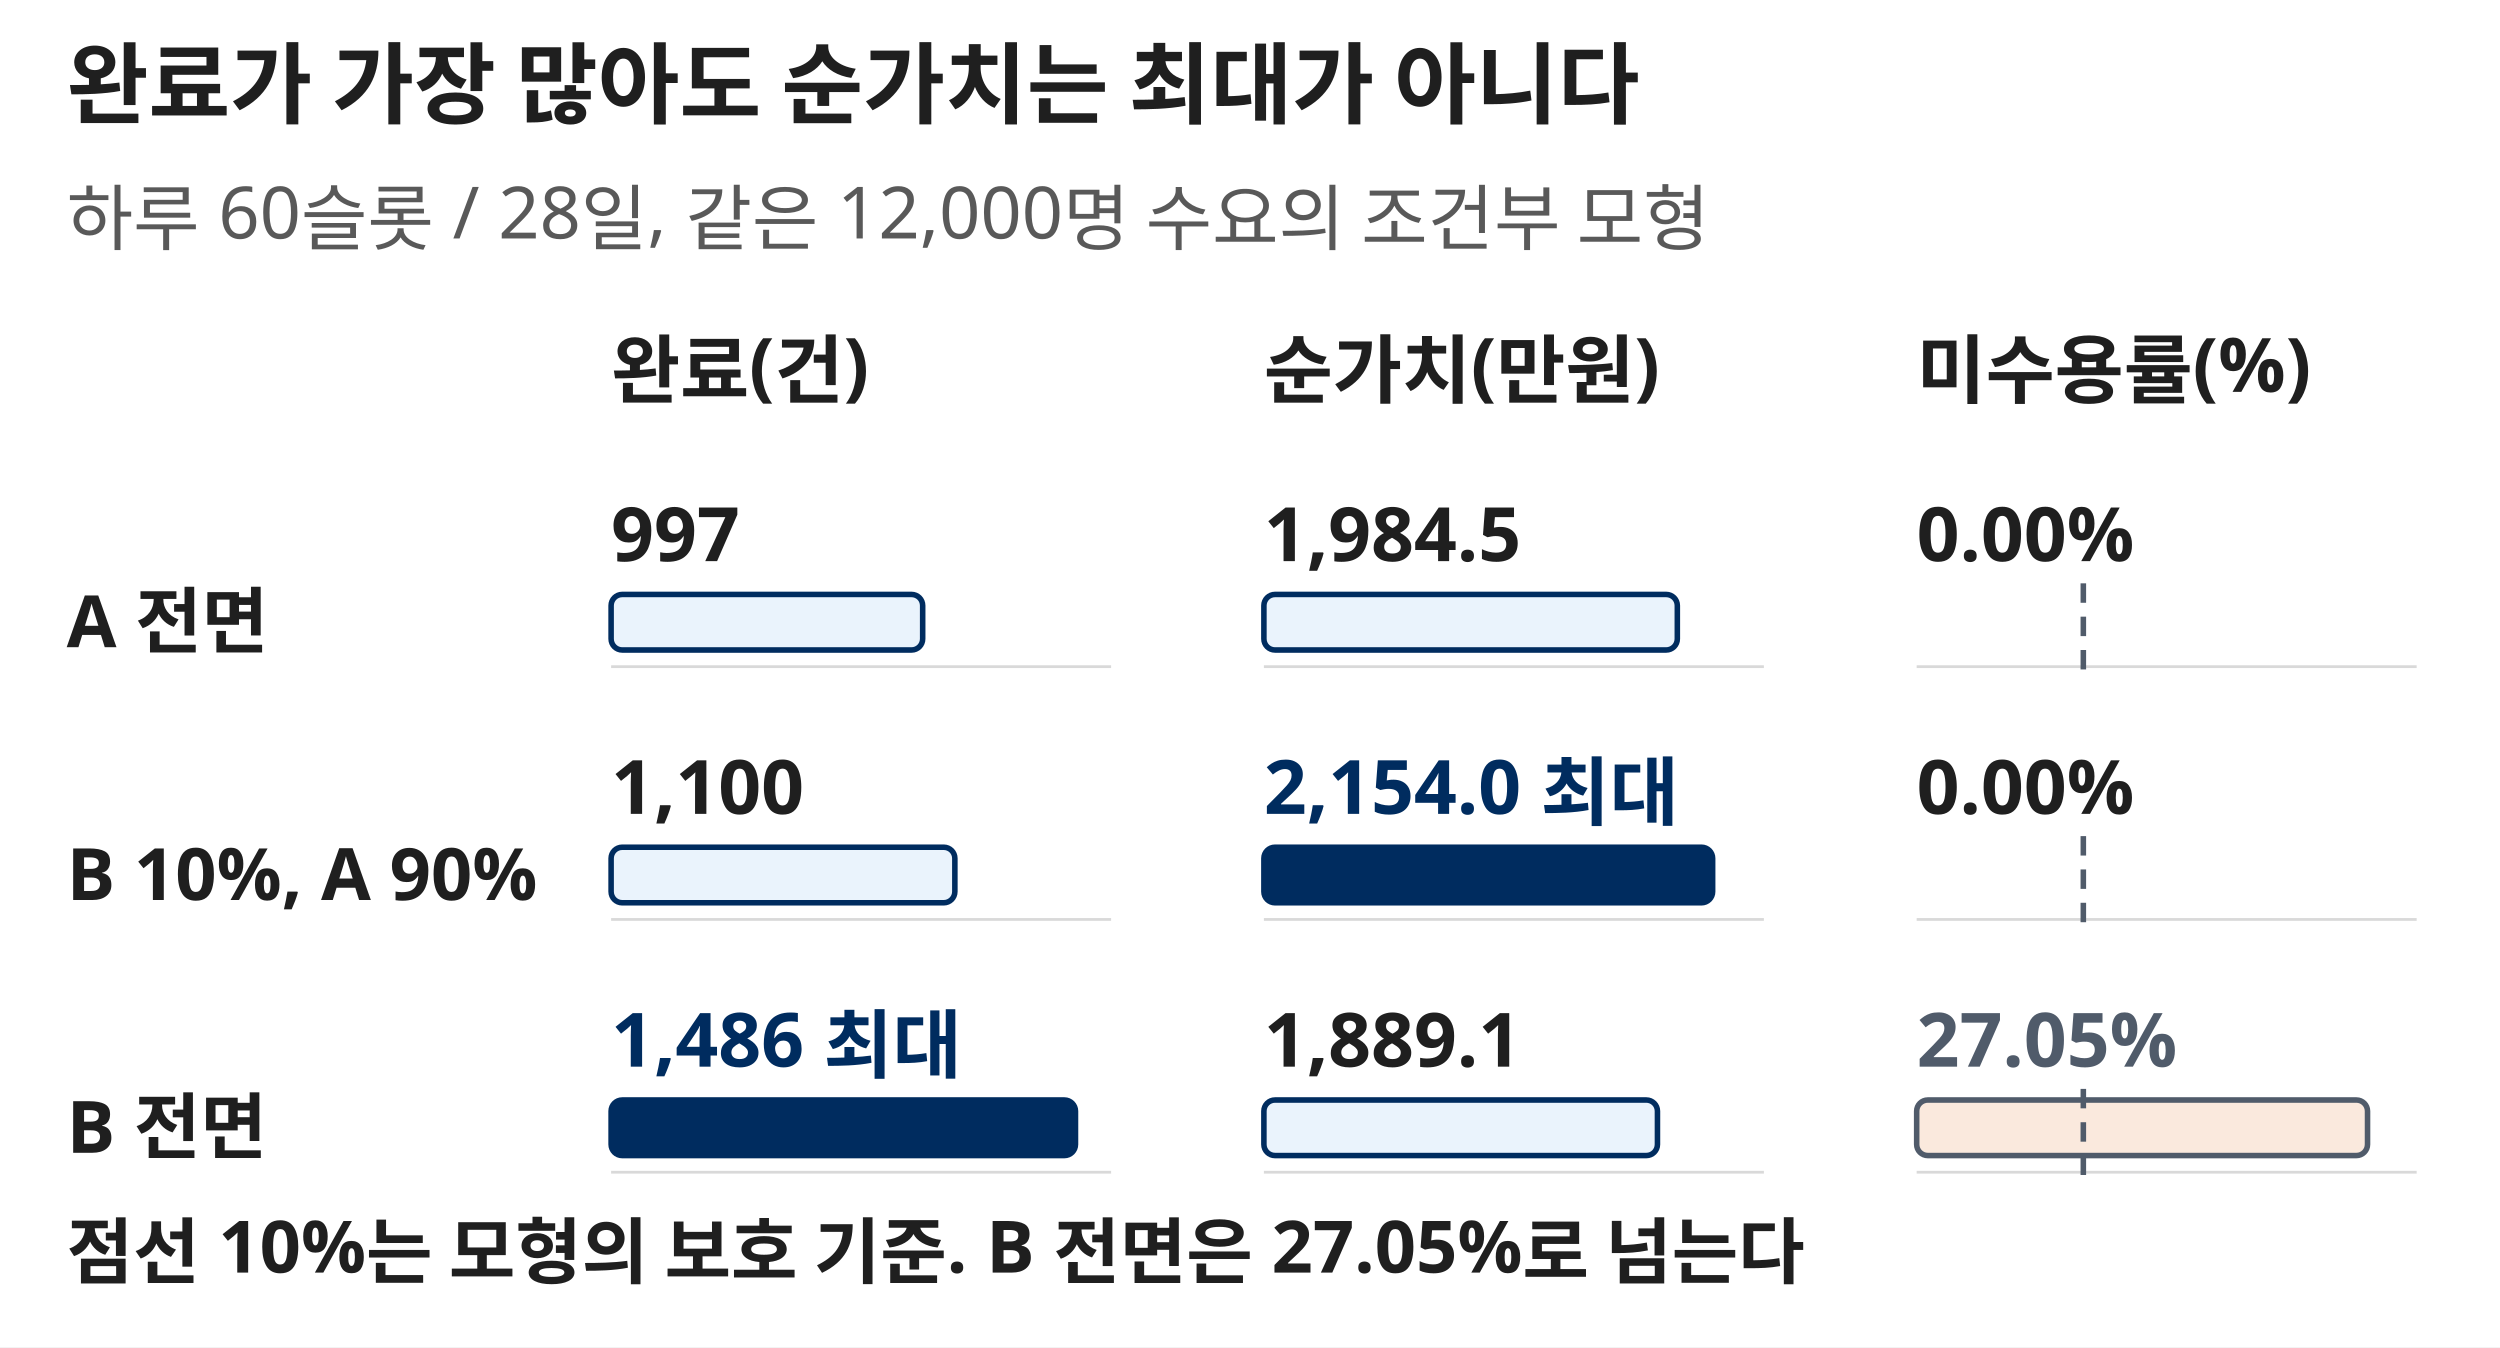
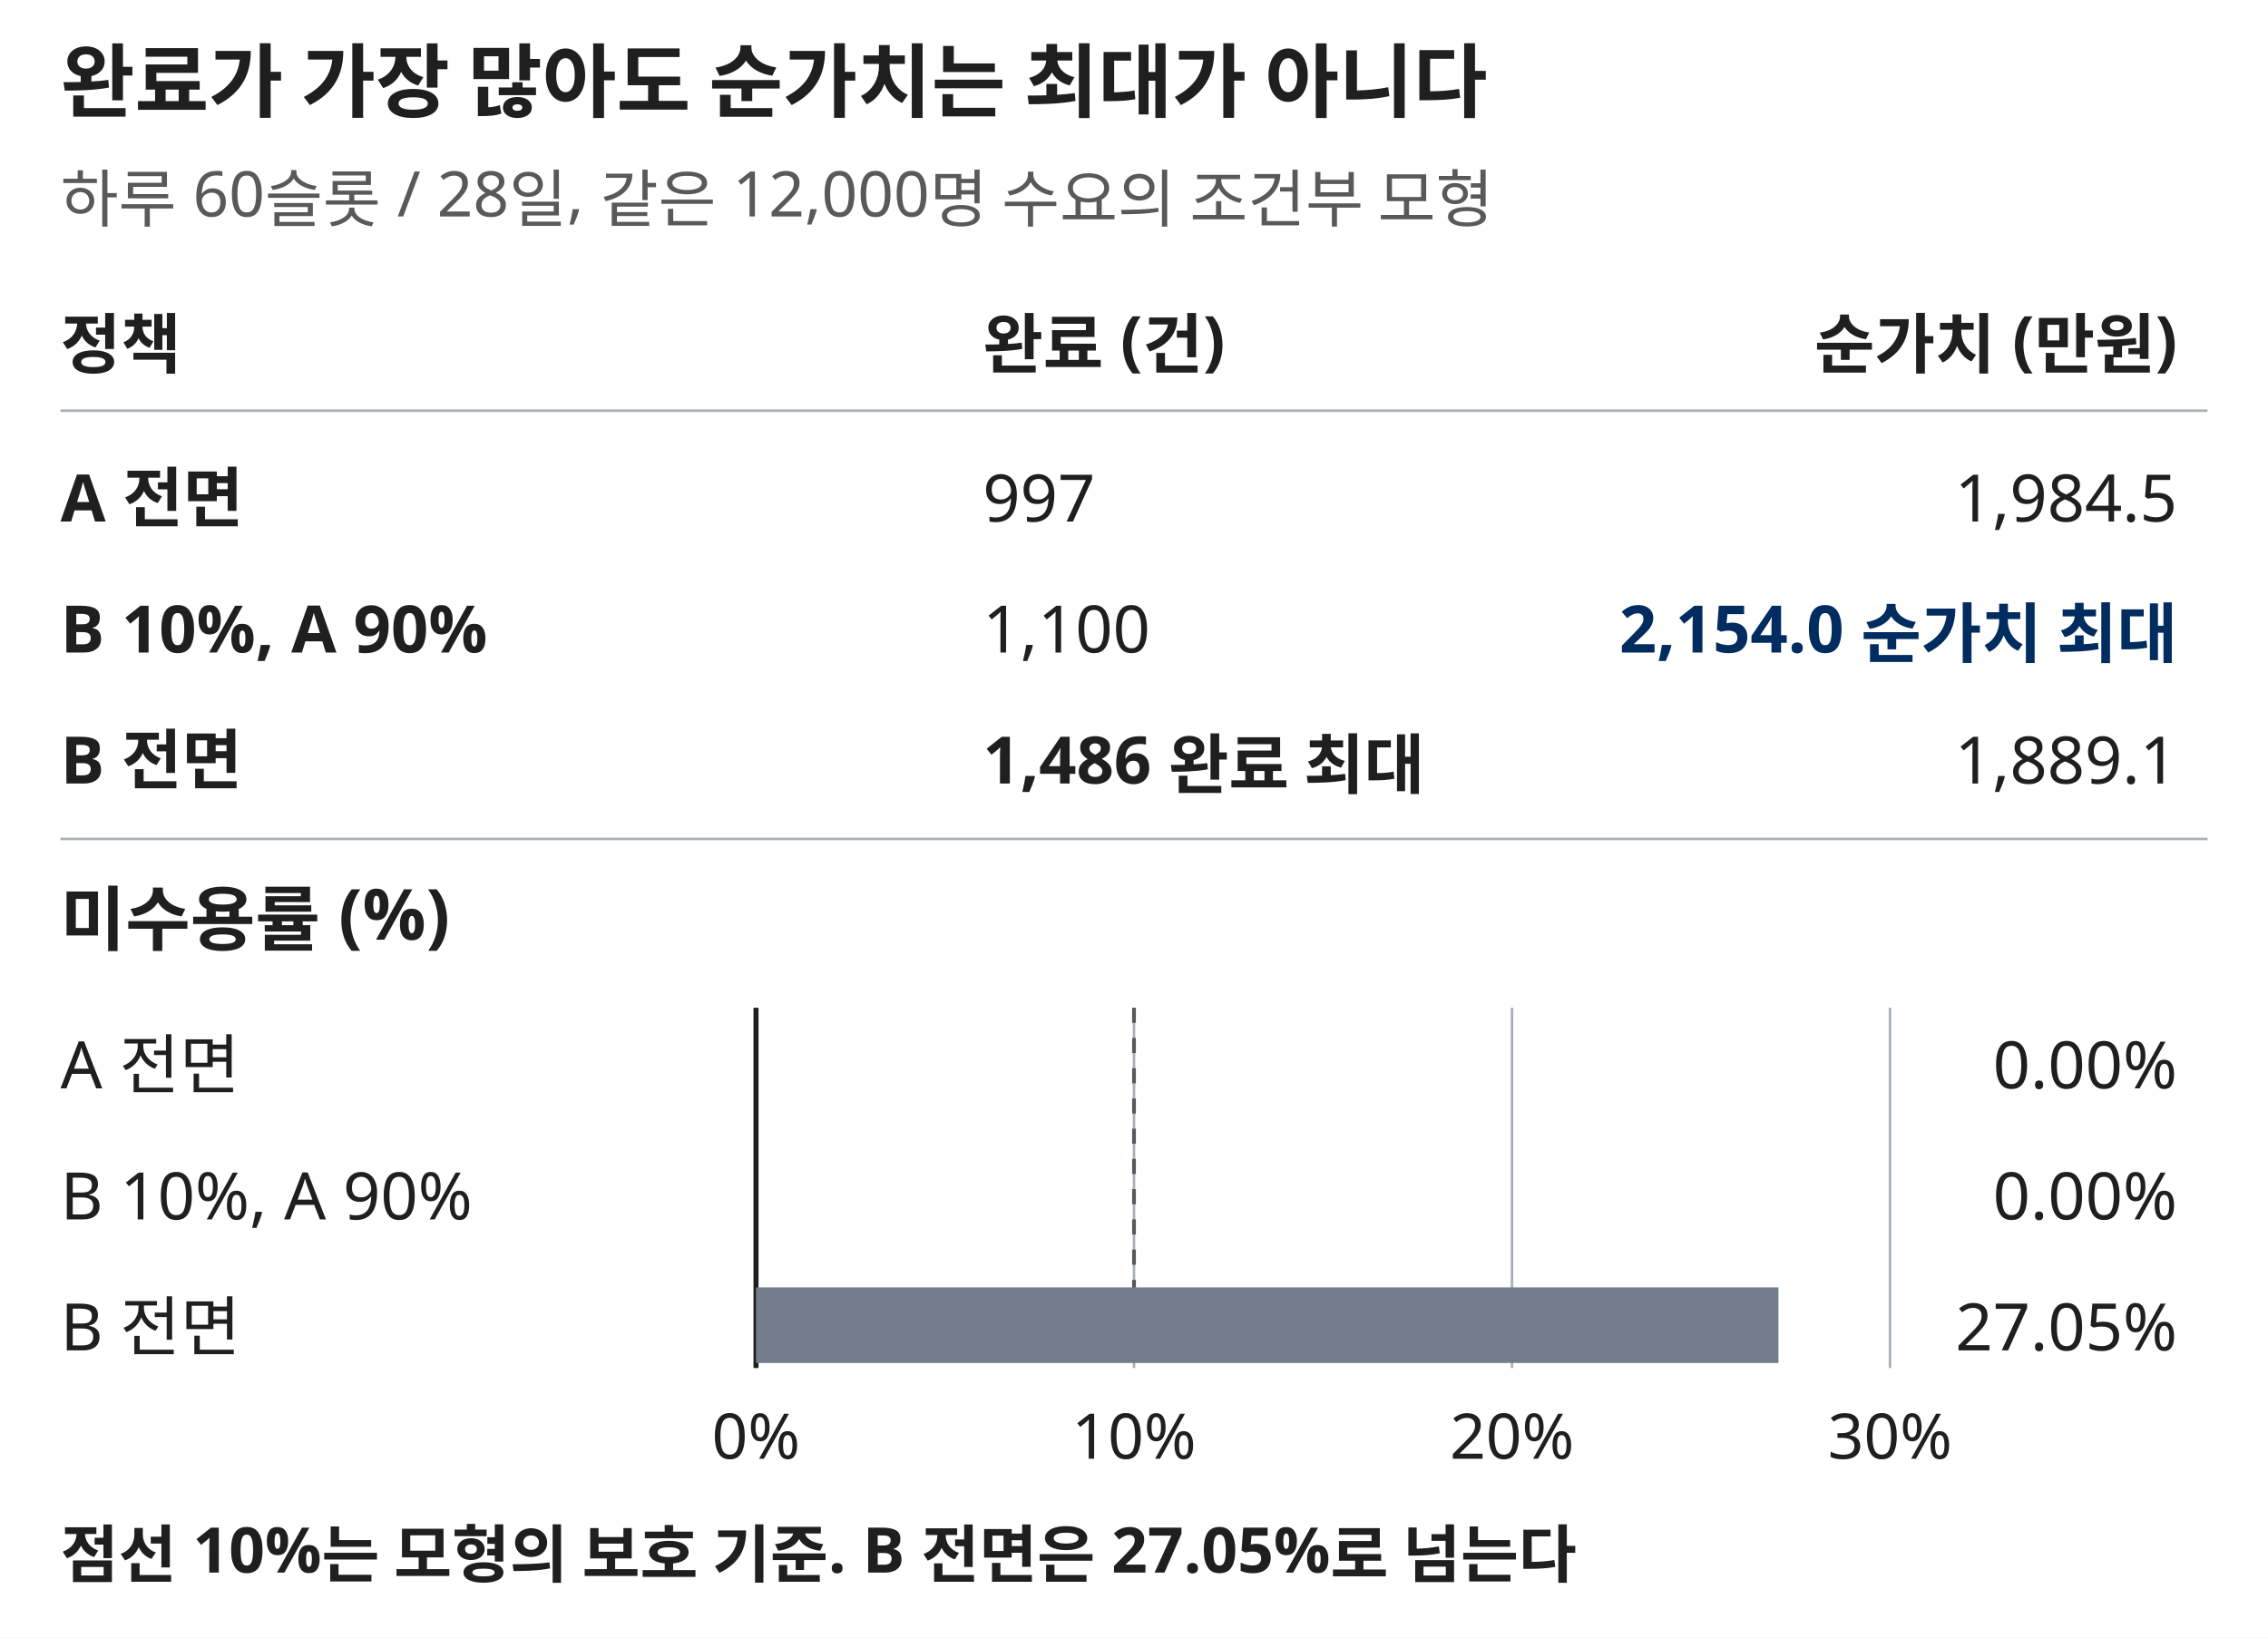
- <svg xmlns="http://www.w3.org/2000/svg" viewBox="0 0 900 485" role="img" font-family="ReaderSans,sans-serif">
-   <rect width="900" height="485" fill="white" />
-   <text x="24" y="42" font-size="32" font-weight="700" fill="#1F1F1F" text-anchor="start">완료가 가장 많아도 순가치는 최대가 아니다</text>
-   <text x="24" y="88" font-size="26" font-weight="500" fill="#595959" text-anchor="start">하루 60슬롯 / 28일, 같은 12,000명 수요의 조건부 모형</text>
-   <text x="220" y="143" font-size="27" font-weight="700" fill="#1F1F1F" text-anchor="start">완료(건)</text>
-   <text x="455" y="143" font-size="27" font-weight="700" fill="#1F1F1F" text-anchor="start">순가치(만원)</text>
-   <text x="690" y="143" font-size="27" font-weight="700" fill="#1F1F1F" text-anchor="start">미수용률(%)</text>
-   <text x="24" y="233" font-size="26" font-weight="700" fill="#1F1F1F" text-anchor="start">A 전면</text>
-   <text x="220" y="202" font-size="27" font-weight="700" fill="#1F1F1F" text-anchor="start">997</text>
-   <rect x="220" y="214" width="112.163" height="20" rx="4" fill="#EAF3FC" stroke="#002C5F" stroke-width="2" />
-   <line x1="220" y1="240" x2="400" y2="240" stroke="#D9D9D9" stroke-width="1" />
-   <text x="455" y="202" font-size="27" font-weight="700" fill="#1F1F1F" text-anchor="start">1,984.5</text>
-   <rect x="455" y="214" width="148.838" height="20" rx="4" fill="#EAF3FC" stroke="#002C5F" stroke-width="2" />
-   <line x1="455" y1="240" x2="635" y2="240" stroke="#D9D9D9" stroke-width="1" />
-   <text x="690" y="202" font-size="27" font-weight="700" fill="#1F1F1F" text-anchor="start">0.00%</text>
-   <rect x="690" y="214" width="0" height="20" rx="4" fill="#EAF3FC" stroke="#002C5F" stroke-width="2" />
-   <line x1="690" y1="240" x2="870" y2="240" stroke="#D9D9D9" stroke-width="1" />
-   <line x1="750.0" y1="210" x2="750.0" y2="241" stroke="#505B6A" stroke-width="2" stroke-dasharray="7 5" />
-   <text x="24" y="324" font-size="26" font-weight="700" fill="#1F1F1F" text-anchor="start">B 10%, A 90%</text>
-   <text x="220" y="293" font-size="27" font-weight="700" fill="#1F1F1F" text-anchor="start">1,100</text>
-   <rect x="220" y="305" width="123.75" height="20" rx="4" fill="#EAF3FC" stroke="#002C5F" stroke-width="2" />
-   <line x1="220" y1="331" x2="400" y2="331" stroke="#D9D9D9" stroke-width="1" />
-   <text x="455" y="293" font-size="27" font-weight="700" fill="#002C5F" text-anchor="start">2,154.0 최대</text>
-   <rect x="455" y="305" width="161.55" height="20" rx="4" fill="#002C5F" stroke="#002C5F" stroke-width="2" />
-   <line x1="455" y1="331" x2="635" y2="331" stroke="#D9D9D9" stroke-width="1" />
-   <text x="690" y="293" font-size="27" font-weight="700" fill="#1F1F1F" text-anchor="start">0.00%</text>
-   <rect x="690" y="305" width="0" height="20" rx="4" fill="#EAF3FC" stroke="#002C5F" stroke-width="2" />
-   <line x1="690" y1="331" x2="870" y2="331" stroke="#D9D9D9" stroke-width="1" />
-   <line x1="750.0" y1="301" x2="750.0" y2="332" stroke="#505B6A" stroke-width="2" stroke-dasharray="7 5" />
-   <text x="24" y="415" font-size="26" font-weight="700" fill="#1F1F1F" text-anchor="start">B 전면</text>
-   <text x="220" y="384" font-size="27" font-weight="700" fill="#002C5F" text-anchor="start">1,486 최대</text>
-   <rect x="220" y="396" width="167.175" height="20" rx="4" fill="#002C5F" stroke="#002C5F" stroke-width="2" />
-   <line x1="220" y1="422" x2="400" y2="422" stroke="#D9D9D9" stroke-width="1" />
-   <text x="455" y="384" font-size="27" font-weight="700" fill="#1F1F1F" text-anchor="start">1,889.1</text>
-   <rect x="455" y="396" width="141.683" height="20" rx="4" fill="#EAF3FC" stroke="#002C5F" stroke-width="2" />
-   <line x1="455" y1="422" x2="635" y2="422" stroke="#D9D9D9" stroke-width="1" />
-   <text x="690" y="384" font-size="27" font-weight="700" fill="#505B6A" text-anchor="start">27.05%</text>
-   <rect x="690" y="396" width="162.31" height="20" rx="4" fill="#FAE9DD" stroke="#505B6A" stroke-width="2" />
-   <line x1="690" y1="422" x2="870" y2="422" stroke="#D9D9D9" stroke-width="1" />
-   <line x1="750.0" y1="392" x2="750.0" y2="423" stroke="#505B6A" stroke-width="2" stroke-dasharray="7 5" />
-   <text x="24" y="460" font-size="26" font-weight="700" fill="#1F1F1F" text-anchor="start">점선 10%는 모형의 보호 기준. B 전면은 27.05%로 넘는다</text>
+ <svg xmlns="http://www.w3.org/2000/svg" width="900" height="650" viewBox="0 0 900 650" role="img" aria-labelledby="capacity-title capacity-desc" font-family="ReaderSans, sans-serif">
+   <rect width="900" height="100%" fill="#FFFFFF" />
+   <text x="24" y="44" font-size="32" fill="#1F1F1F" font-weight="700" text-anchor="start">완료가 가장 많아도 순가치는 최대가 아니다</text>
+   <text x="24" y="88" font-size="25" fill="#595959" font-weight="500" text-anchor="start">하루 60슬롯 / 28일, 같은 12,000명 수요의 조건부 모형</text>
+   <text x="24" y="146" font-size="26" fill="#1F1F1F" font-weight="700" text-anchor="start">정책</text>
+   <text x="390" y="146" font-size="26" fill="#1F1F1F" font-weight="700" text-anchor="start">완료 (건)</text>
+   <text x="864" y="146" font-size="26" fill="#1F1F1F" font-weight="700" text-anchor="end">순가치 (만원)</text>
+   <line x1="24" y1="163" x2="876" y2="163" stroke="#A8AFB8" stroke-width="1" />
+   <text x="24" y="207" font-size="26" fill="#1F1F1F" font-weight="700" text-anchor="start">A 전면</text>
+   <text x="390" y="207" font-size="26" fill="#1F1F1F" font-weight="500" text-anchor="start">997</text>
+   <text x="864" y="207" font-size="26" fill="#1F1F1F" font-weight="500" text-anchor="end">1,984.5</text>
+   <text x="24" y="259" font-size="26" fill="#1F1F1F" font-weight="700" text-anchor="start">B 10%, A 90%</text>
+   <text x="390" y="259" font-size="26" fill="#1F1F1F" font-weight="500" text-anchor="start">1,100</text>
+   <text x="864" y="259" font-size="26" fill="#002C5F" font-weight="700" text-anchor="end">2,154.0 순가치 최대</text>
+   <text x="24" y="311" font-size="26" fill="#1F1F1F" font-weight="700" text-anchor="start">B 전면</text>
+   <text x="390" y="311" font-size="26" fill="#1F1F1F" font-weight="700" text-anchor="start">1,486 완료 최대</text>
+   <text x="864" y="311" font-size="26" fill="#1F1F1F" font-weight="500" text-anchor="end">1,889.1</text>
+   <line x1="24" y1="333" x2="876" y2="333" stroke="#A8AFB8" stroke-width="1" />
+   <text x="24" y="375" font-size="28" fill="#1F1F1F" font-weight="700" text-anchor="start">미수용률 (%)</text>
+   <line x1="300.0" y1="400" x2="300.0" y2="543" stroke="#1F1F1F" stroke-width="2" />
+   <text x="300.0" y="579" font-size="25" fill="#1F1F1F" font-weight="500" text-anchor="middle">0%</text>
+   <line x1="450.0" y1="400" x2="450.0" y2="543" stroke="#A8AFB8" stroke-width="1" />
+   <text x="450.0" y="579" font-size="25" fill="#1F1F1F" font-weight="500" text-anchor="middle">10%</text>
+   <line x1="600.0" y1="400" x2="600.0" y2="543" stroke="#A8AFB8" stroke-width="1" />
+   <text x="600.0" y="579" font-size="25" fill="#1F1F1F" font-weight="500" text-anchor="middle">20%</text>
+   <line x1="750.0" y1="400" x2="750.0" y2="543" stroke="#A8AFB8" stroke-width="1" />
+   <text x="750.0" y="579" font-size="25" fill="#1F1F1F" font-weight="500" text-anchor="middle">30%</text>
+   <line x1="450.0" y1="400" x2="450.0" y2="543" stroke="#595959" stroke-width="1.5" stroke-dasharray="6 6" />
+   <text x="24" y="432" font-size="26" fill="#1F1F1F" font-weight="500" text-anchor="start">A 전면</text>
+   <rect id="capacity--unserved-997" data-value="0" x="300" y="407" width="0.0" height="30" fill="#727D8B" />
+   <text x="864" y="432" font-size="26" fill="#1F1F1F" font-weight="500" text-anchor="end">0.00%</text>
+   <text x="24" y="484" font-size="26" fill="#1F1F1F" font-weight="500" text-anchor="start">B 10%, A 90%</text>
+   <rect id="capacity--unserved-1100" data-value="0" x="300" y="459" width="0.0" height="30" fill="#727D8B" />
+   <text x="864" y="484" font-size="26" fill="#1F1F1F" font-weight="500" text-anchor="end">0.00%</text>
+   <text x="24" y="536" font-size="26" fill="#1F1F1F" font-weight="500" text-anchor="start">B 전면</text>
+   <rect id="capacity--unserved-1486" data-value="27.05" x="300" y="511" width="405.75" height="30" fill="#727D8B" />
+   <text x="864" y="536" font-size="26" fill="#1F1F1F" font-weight="500" text-anchor="end">27.05%</text>
+   <text x="24" y="626" font-size="25" fill="#1F1F1F" font-weight="700" text-anchor="start">점선 10%는 모형의 보호 기준. B 전면은 27.05%로 넘는다</text>
</svg>
